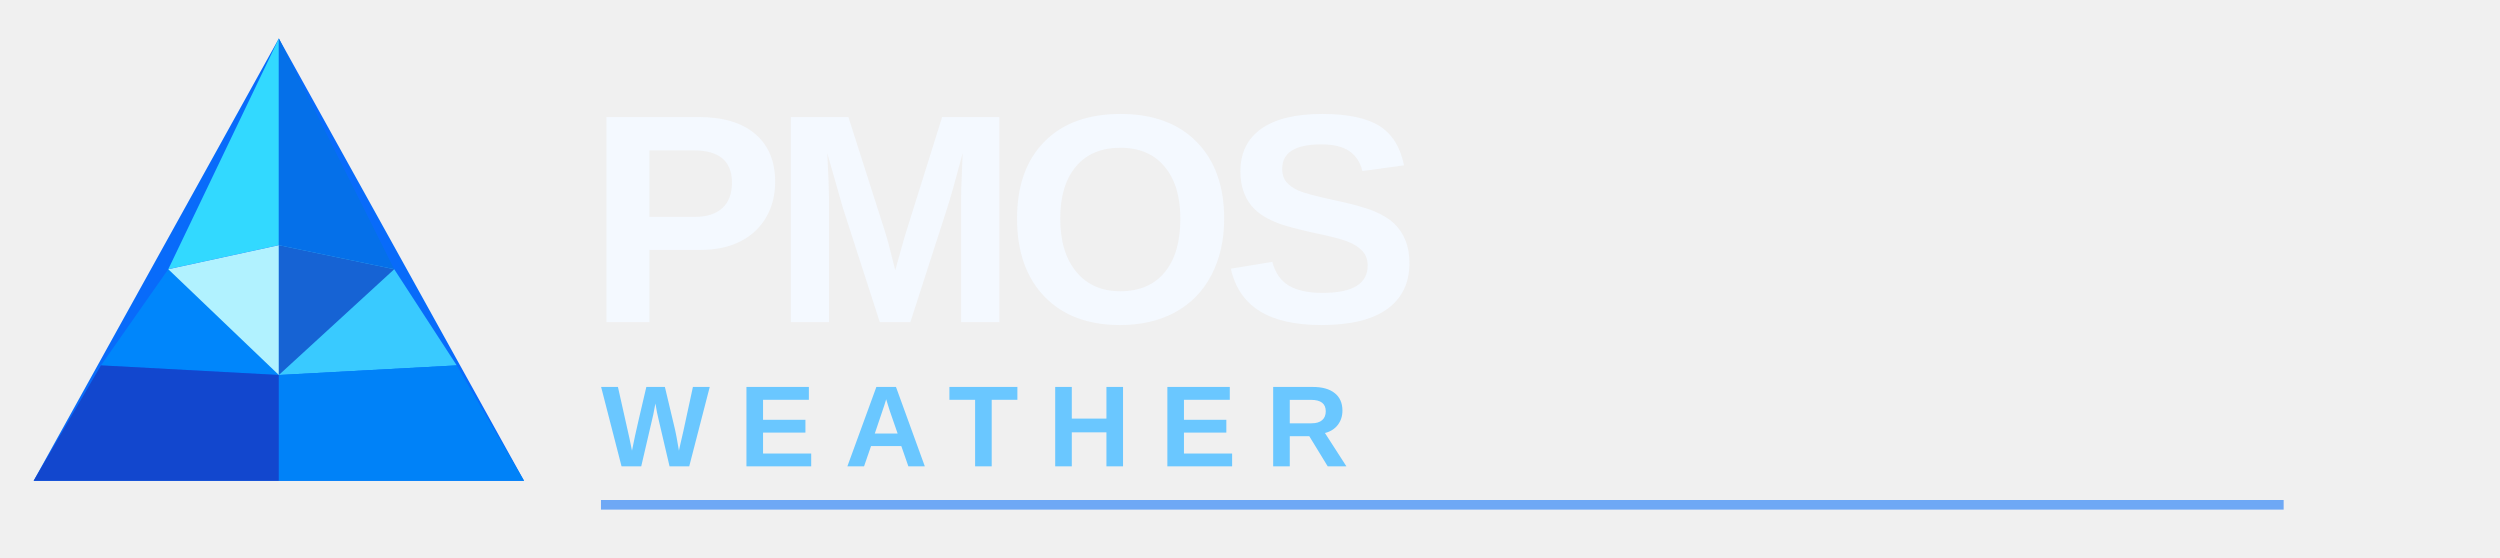
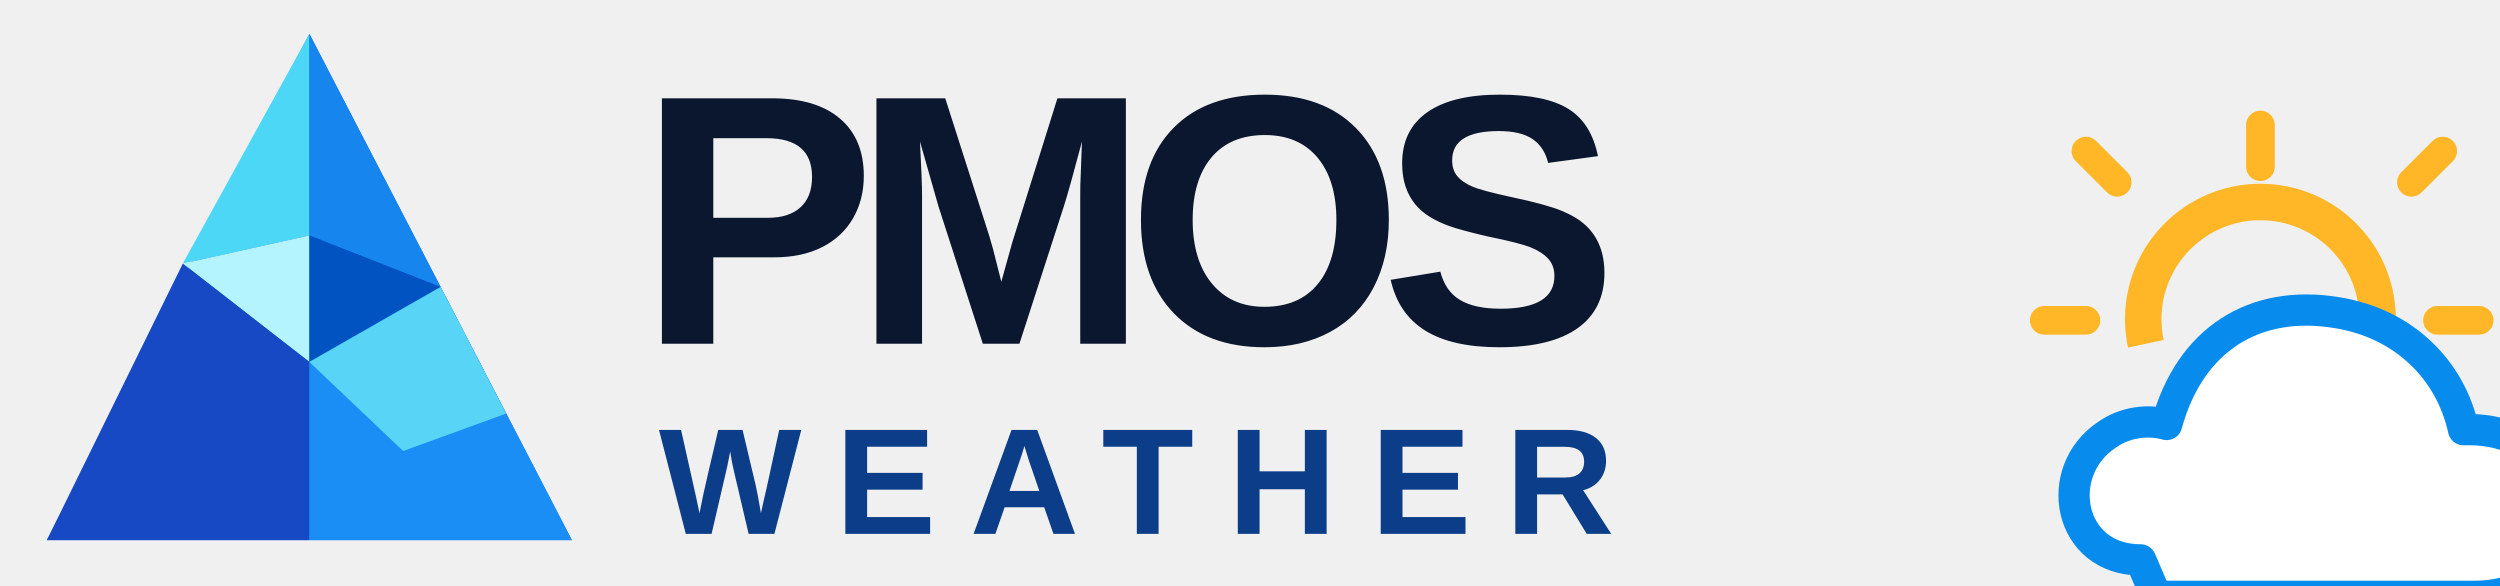
- <svg xmlns="http://www.w3.org/2000/svg" viewBox="0 0 520 116" role="img" aria-labelledby="t d">
-   <defs>
-     <linearGradient id="b" x1="0" y1="0" x2="1" y2="1">
-       <stop stop-color="#00c6ff" />
-       <stop offset=".5" stop-color="#1687ff" />
-       <stop offset="1" stop-color="#1742bd" />
-     </linearGradient>
-   </defs>
-   <g transform="translate(7 8)">
-     <path d="M51 0 102 92H0Z" fill="#086bfa" />
-     <path d="M51 0 51 43 28 48Z" fill="#32d9ff" />
-     <path d="M51 0 75 48 51 43Z" fill="#0570e9" />
-     <path d="M28 48 51 43 51 70 14 68Z" fill="#0086fb" />
-     <path d="M51 43 75 48 88 68 51 70Z" fill="#39caff" />
-     <path d="M14 68 51 70 51 92 0 92Z" fill="#1247ce" />
-     <path d="M51 70 88 68 102 92 51 92Z" fill="#0082f8" />
-     <path d="M51 43 51 70 28 48Z" fill="#b1f2ff" />
-     <path d="M51 43 75 48 51 70Z" fill="#1663d4" />
+ <svg xmlns="http://www.w3.org/2000/svg" viewBox="0 0 960 225" role="img" aria-labelledby="title">
+   <g transform="translate(18 13) scale(1.8)">
+     <path d="M56 0 112 108H0Z" fill="#0875ef" />
+     <path d="M56 0 56 43 29 49Z" fill="#4bd7f5" />
+     <path d="M56 0 84 54 56 43Z" fill="#1685ed" />
+     <path d="M29 49 56 43 56 70Z" fill="#b3f4ff" />
+     <path d="M56 43 84 54 56 70Z" fill="#0053c1" />
+     <path d="M0 108 29 49 56 70 56 108Z" fill="#1849c5" />
+     <path d="M56 70 84 54 112 108 56 108Z" fill="#1a8ef5" />
+     <path d="M56 70 84 54 98 81 76 89Z" fill="#57d4f6" />
  </g>
-   <text x="122" y="67" font-family="Arial,Helvetica,sans-serif" font-size="62" font-weight="900" letter-spacing="-3" fill="#f4f9ff">PMOS</text>
-   <text x="125" y="97" font-family="Arial,Helvetica,sans-serif" font-size="24" font-weight="700" letter-spacing="6" fill="#6ac7ff">WEATHER</text>
-   <path d="M125 105H475" stroke="#1878f9" stroke-width="2" opacity=".6" />
+   <g font-family="Arial,Helvetica,sans-serif" font-weight="900">
+     <text x="245" y="132" font-size="137" letter-spacing="-9" fill="#0a172f">PMOS</text>
+     <text x="253" y="205" font-size="58" letter-spacing="13" fill="#0b3d88">WEATHER</text>
+   </g>
+   <g transform="translate(785 48)">
+     <g stroke="#ffb627" stroke-width="11" stroke-linecap="round" fill="none">
+       <path d="M83 0v16M28 22 16 10M141 22l12-12M0 75h16M151 75h16" />
+     </g>
+     <path d="M39 84a45 45 0 1 1 88 0" stroke="#ffb627" stroke-width="14" fill="none" />
+     <path d="M37 167c-28 0-34-34-13-48 7-5 16-6 23-4 9-33 34-48 65-43 26 4 44 22 49 45 29-1 44 21 37 43-4 14-17 21-33 21H43Z" fill="#fff" stroke="#078bed" stroke-width="12" stroke-linejoin="round" />
+     <path d="M71 182h92" stroke="#2fc8fa" stroke-width="8" stroke-linecap="round" />
+   </g>
</svg>
